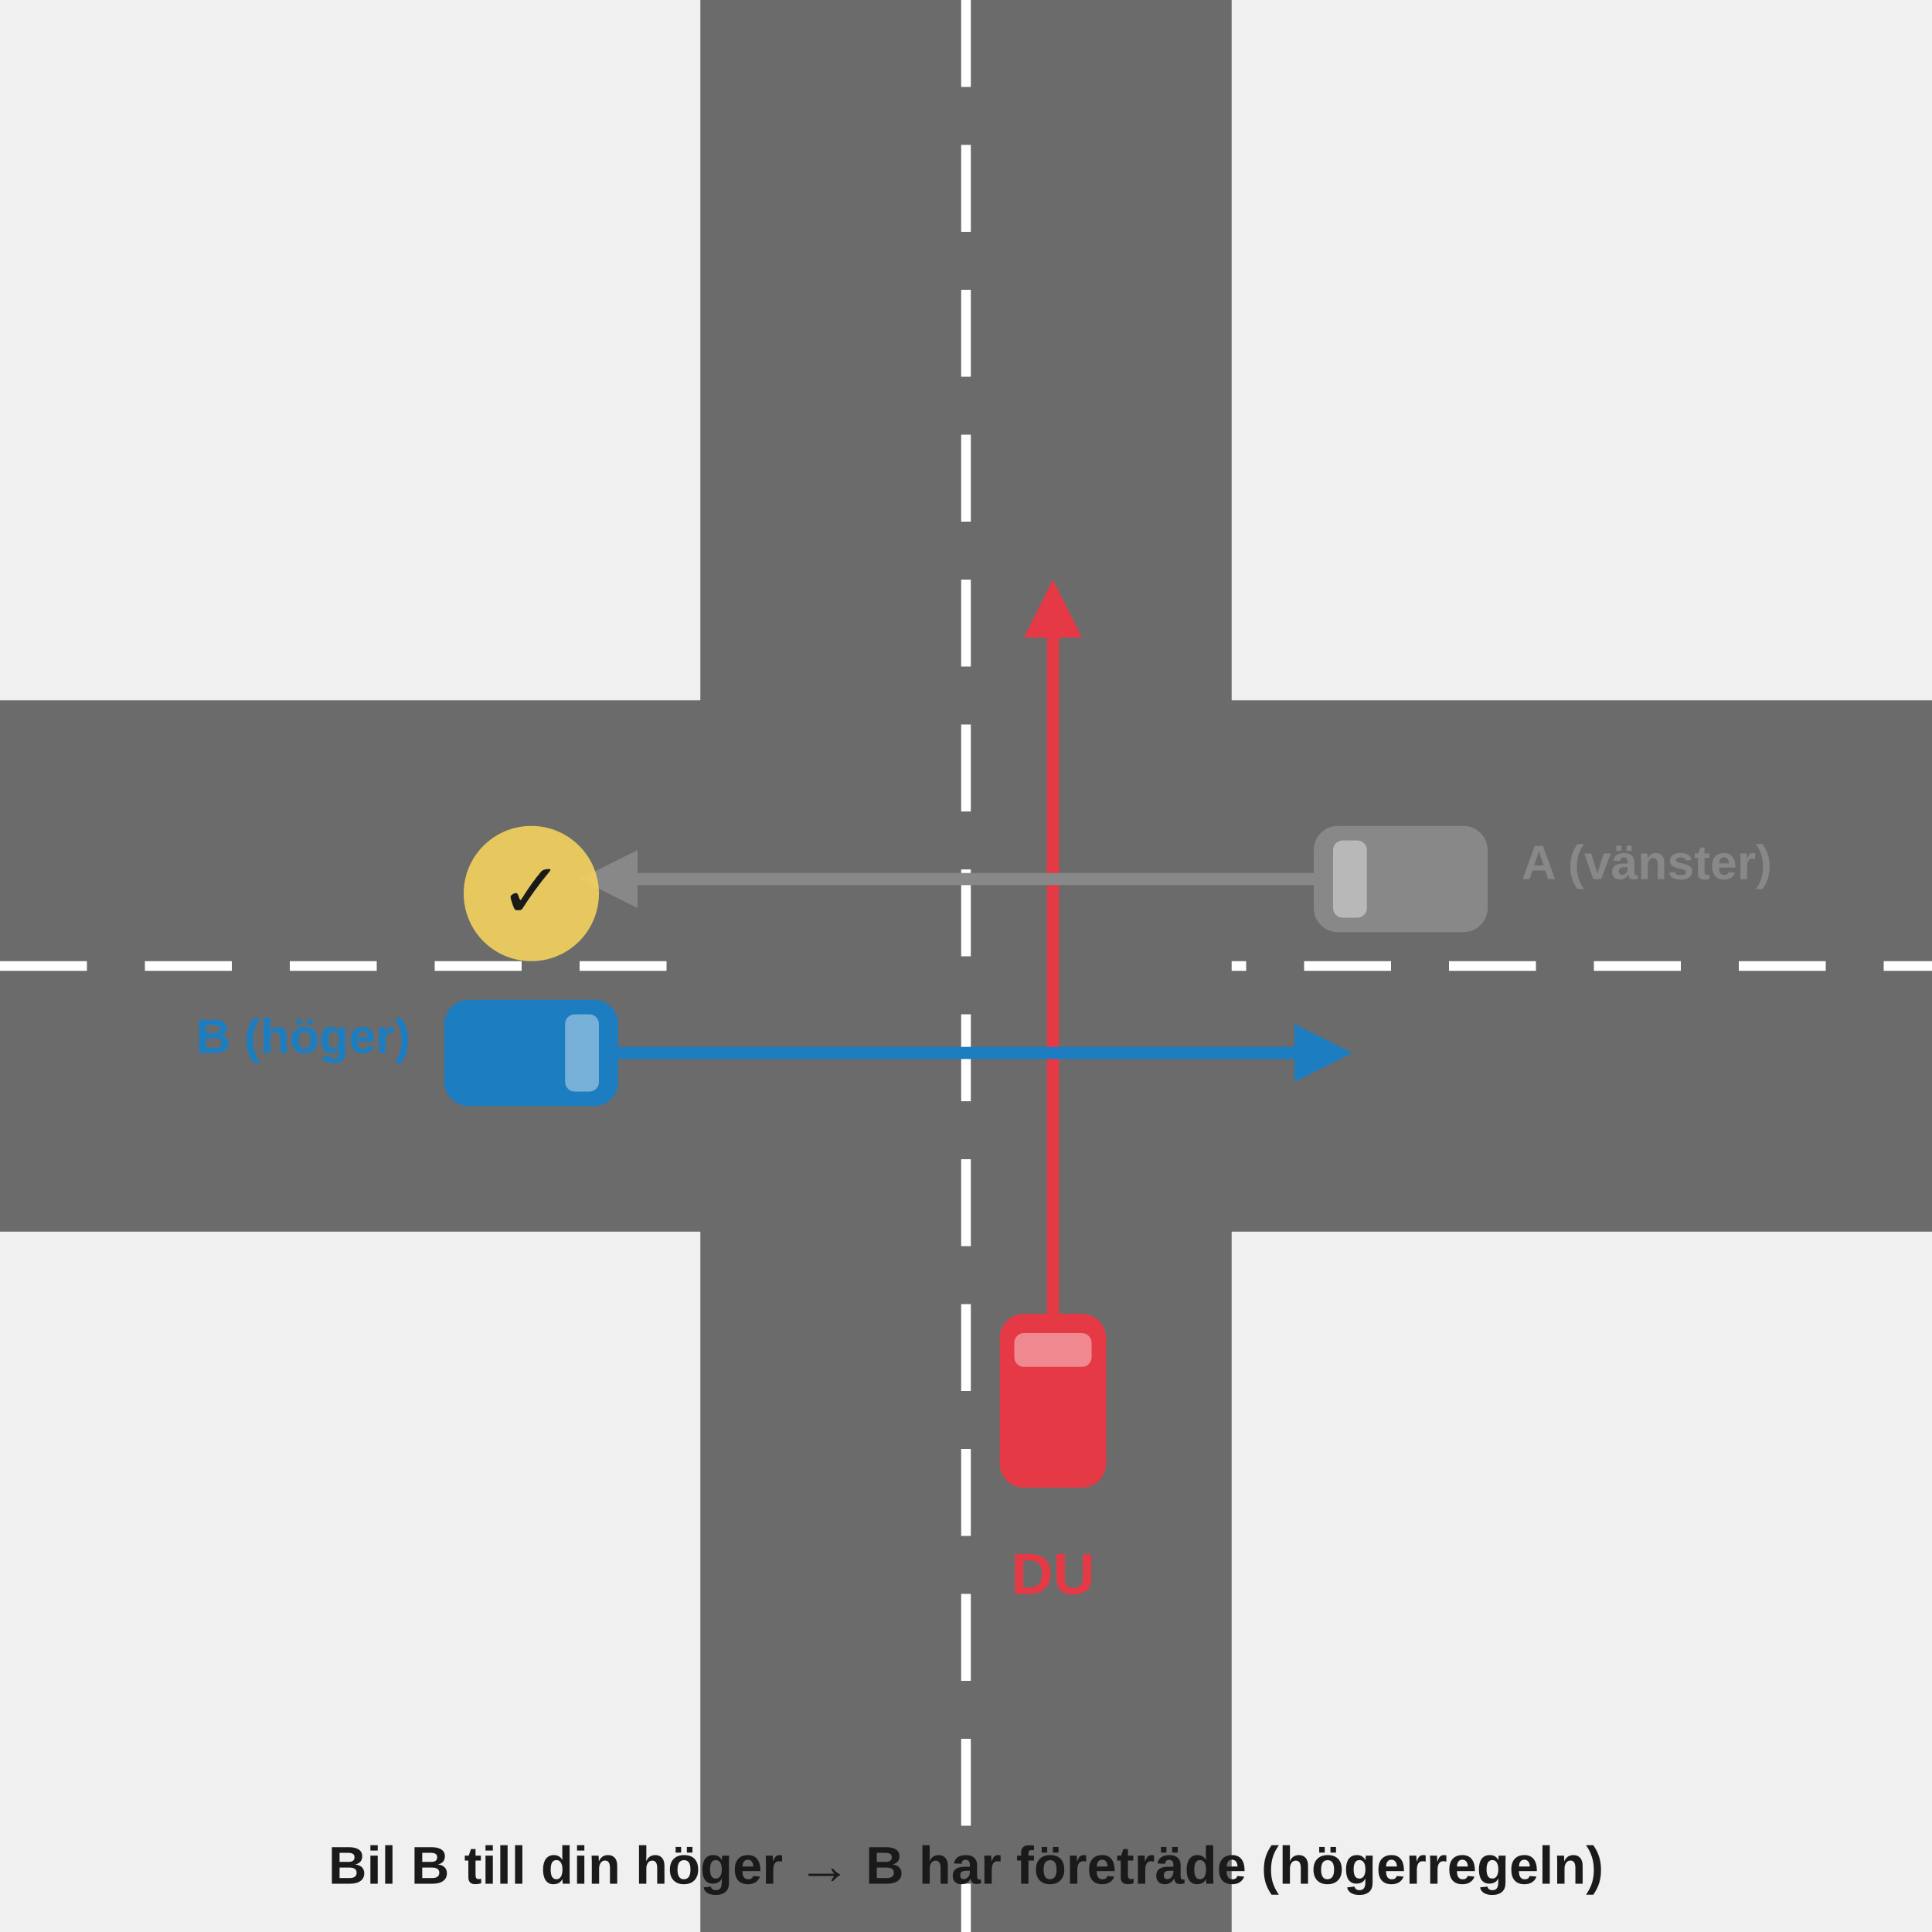
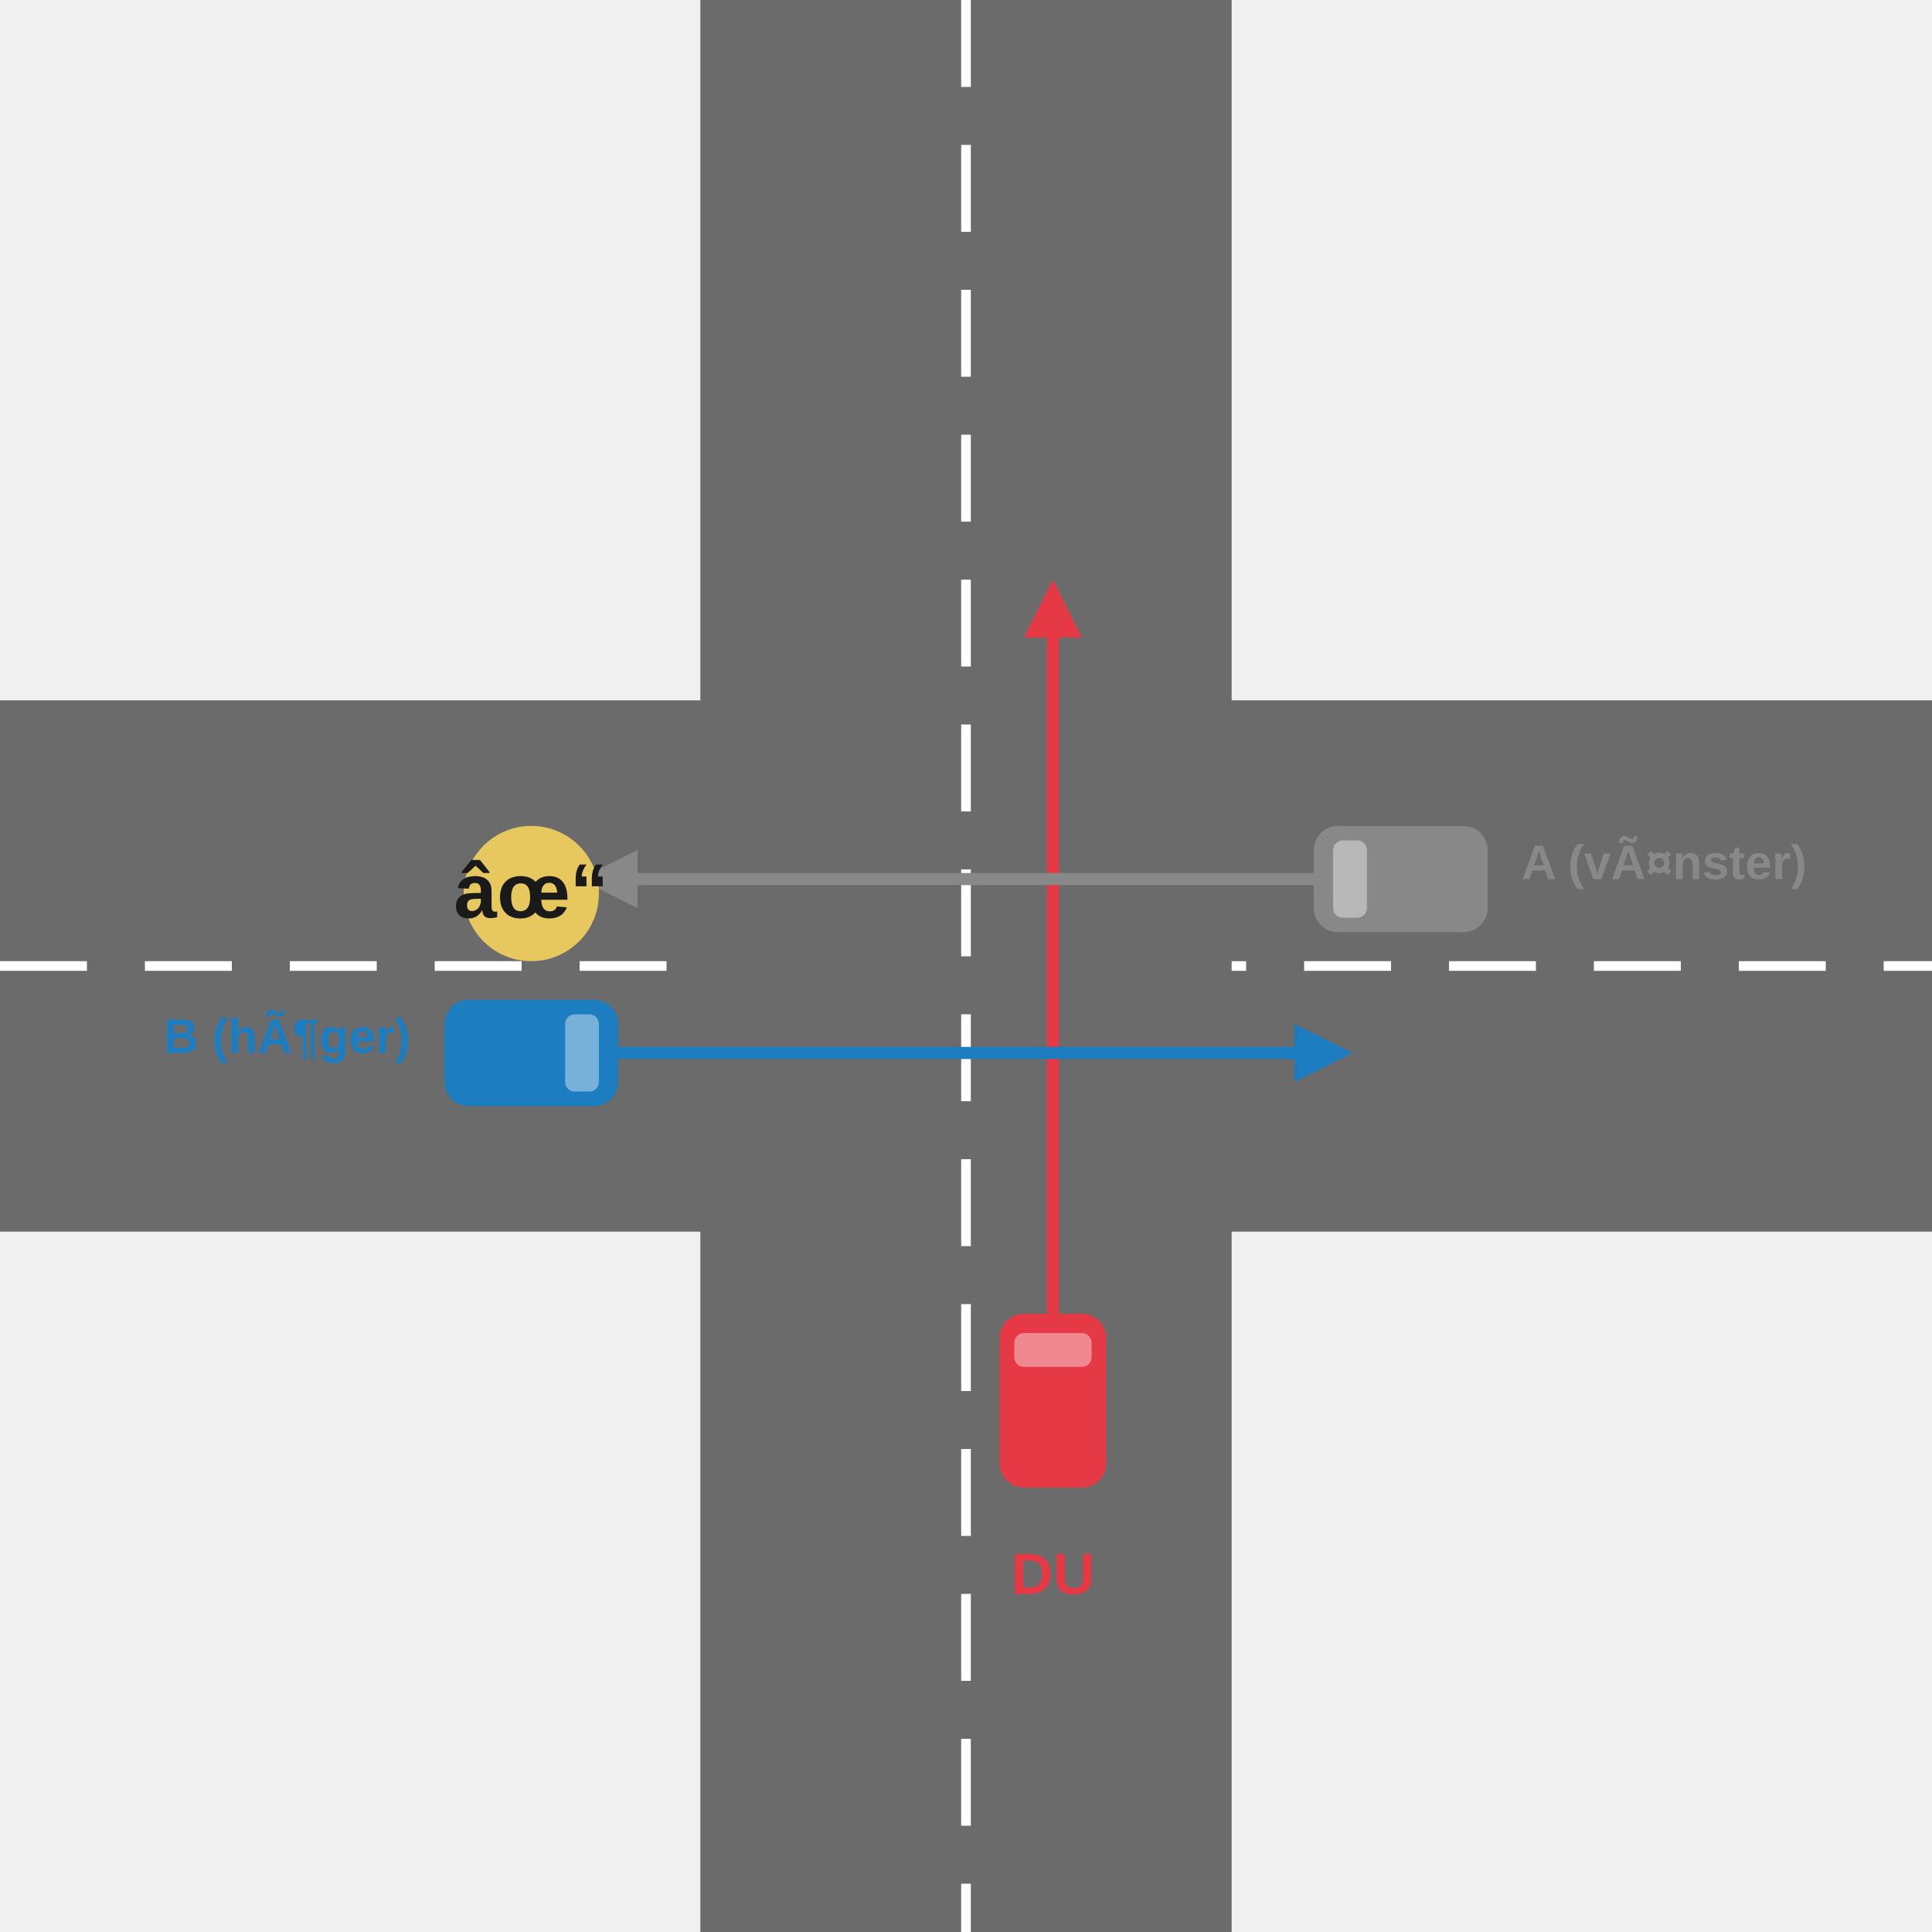
<svg xmlns="http://www.w3.org/2000/svg" viewBox="0 0 400 400" width="400" height="400" style="background:#f0f0f0">
  <rect x="145" y="145" width="110" height="110" fill="#6b6b6b" />
  <rect x="0" y="145" width="400" height="110" fill="#6b6b6b" />
  <line x1="0" y1="200" x2="400" y2="200" stroke="#ffffff" stroke-width="2" stroke-dasharray="18,12" />
  <rect x="145" y="0" width="110" height="400" fill="#6b6b6b" />
  <line x1="200" y1="0" x2="200" y2="400" stroke="#ffffff" stroke-width="2" stroke-dasharray="18,12" />
  <g transform="rotate(0,218,290)">
    <rect x="207" y="272" width="22" height="36" rx="5" ry="5" fill="#e63946" />
    <rect x="210" y="276" width="16" height="7" rx="2" fill="rgba(255,255,255,0.4)" />
  </g>
  <line x1="218" y1="272" x2="218" y2="132" stroke="#e63946" stroke-width="2.5" stroke-linecap="round" />
  <polygon points="218,120 224,132 212,132" fill="#e63946" />
  <g transform="rotate(270,290,182)">
    <rect x="279" y="164" width="22" height="36" rx="5" ry="5" fill="#888888" />
    <rect x="282" y="168" width="16" height="7" rx="2" fill="rgba(255,255,255,0.4)" />
  </g>
  <line x1="272" y1="182" x2="132" y2="182" stroke="#888888" stroke-width="2.5" stroke-linecap="round" />
  <polygon points="120,182 132,176 132,188" fill="#888888" />
  <g transform="rotate(90,110,218)">
    <rect x="99" y="200" width="22" height="36" rx="5" ry="5" fill="#1d7dc1" />
    <rect x="102" y="204" width="16" height="7" rx="2" fill="rgba(255,255,255,0.4)" />
  </g>
  <line x1="128" y1="218" x2="268" y2="218" stroke="#1d7dc1" stroke-width="2.5" stroke-linecap="round" />
  <polygon points="280,218 268,224 268,212" fill="#1d7dc1" />
  <circle cx="110" cy="185" r="14" fill="#f4d35e" opacity="0.9" />
-   <text x="110" y="190" font-family="Arial,sans-serif" font-size="16" fill="#1a1a1a" text-anchor="middle" font-weight="bold">✓</text>
+   <text x="110" y="190" font-family="Arial,sans-serif" font-size="16" fill="#1a1a1a" text-anchor="middle" font-weight="bold">âœ“</text>
  <text x="218" y="330" font-family="Arial,sans-serif" font-size="12" fill="#e63946" text-anchor="middle" font-weight="bold">DU</text>
-   <text x="315" y="182" font-family="Arial,sans-serif" font-size="10" fill="#888888" text-anchor="start" font-weight="bold">A (vänster)</text>
-   <text x="85" y="218" font-family="Arial,sans-serif" font-size="10" fill="#1d7dc1" text-anchor="end" font-weight="bold">B (höger)</text>
-   <text x="200" y="390" font-family="Arial,sans-serif" font-size="11" fill="#1a1a1a" text-anchor="middle" font-weight="bold">Bil B till din höger → B har företräde (högerregeln)</text>
+   <text x="315" y="182" font-family="Arial,sans-serif" font-size="10" fill="#888888" text-anchor="start" font-weight="bold">A (vÃ¤nster)</text>
+   <text x="85" y="218" font-family="Arial,sans-serif" font-size="10" fill="#1d7dc1" text-anchor="end" font-weight="bold">B (hÃ¶ger)</text>
</svg>
